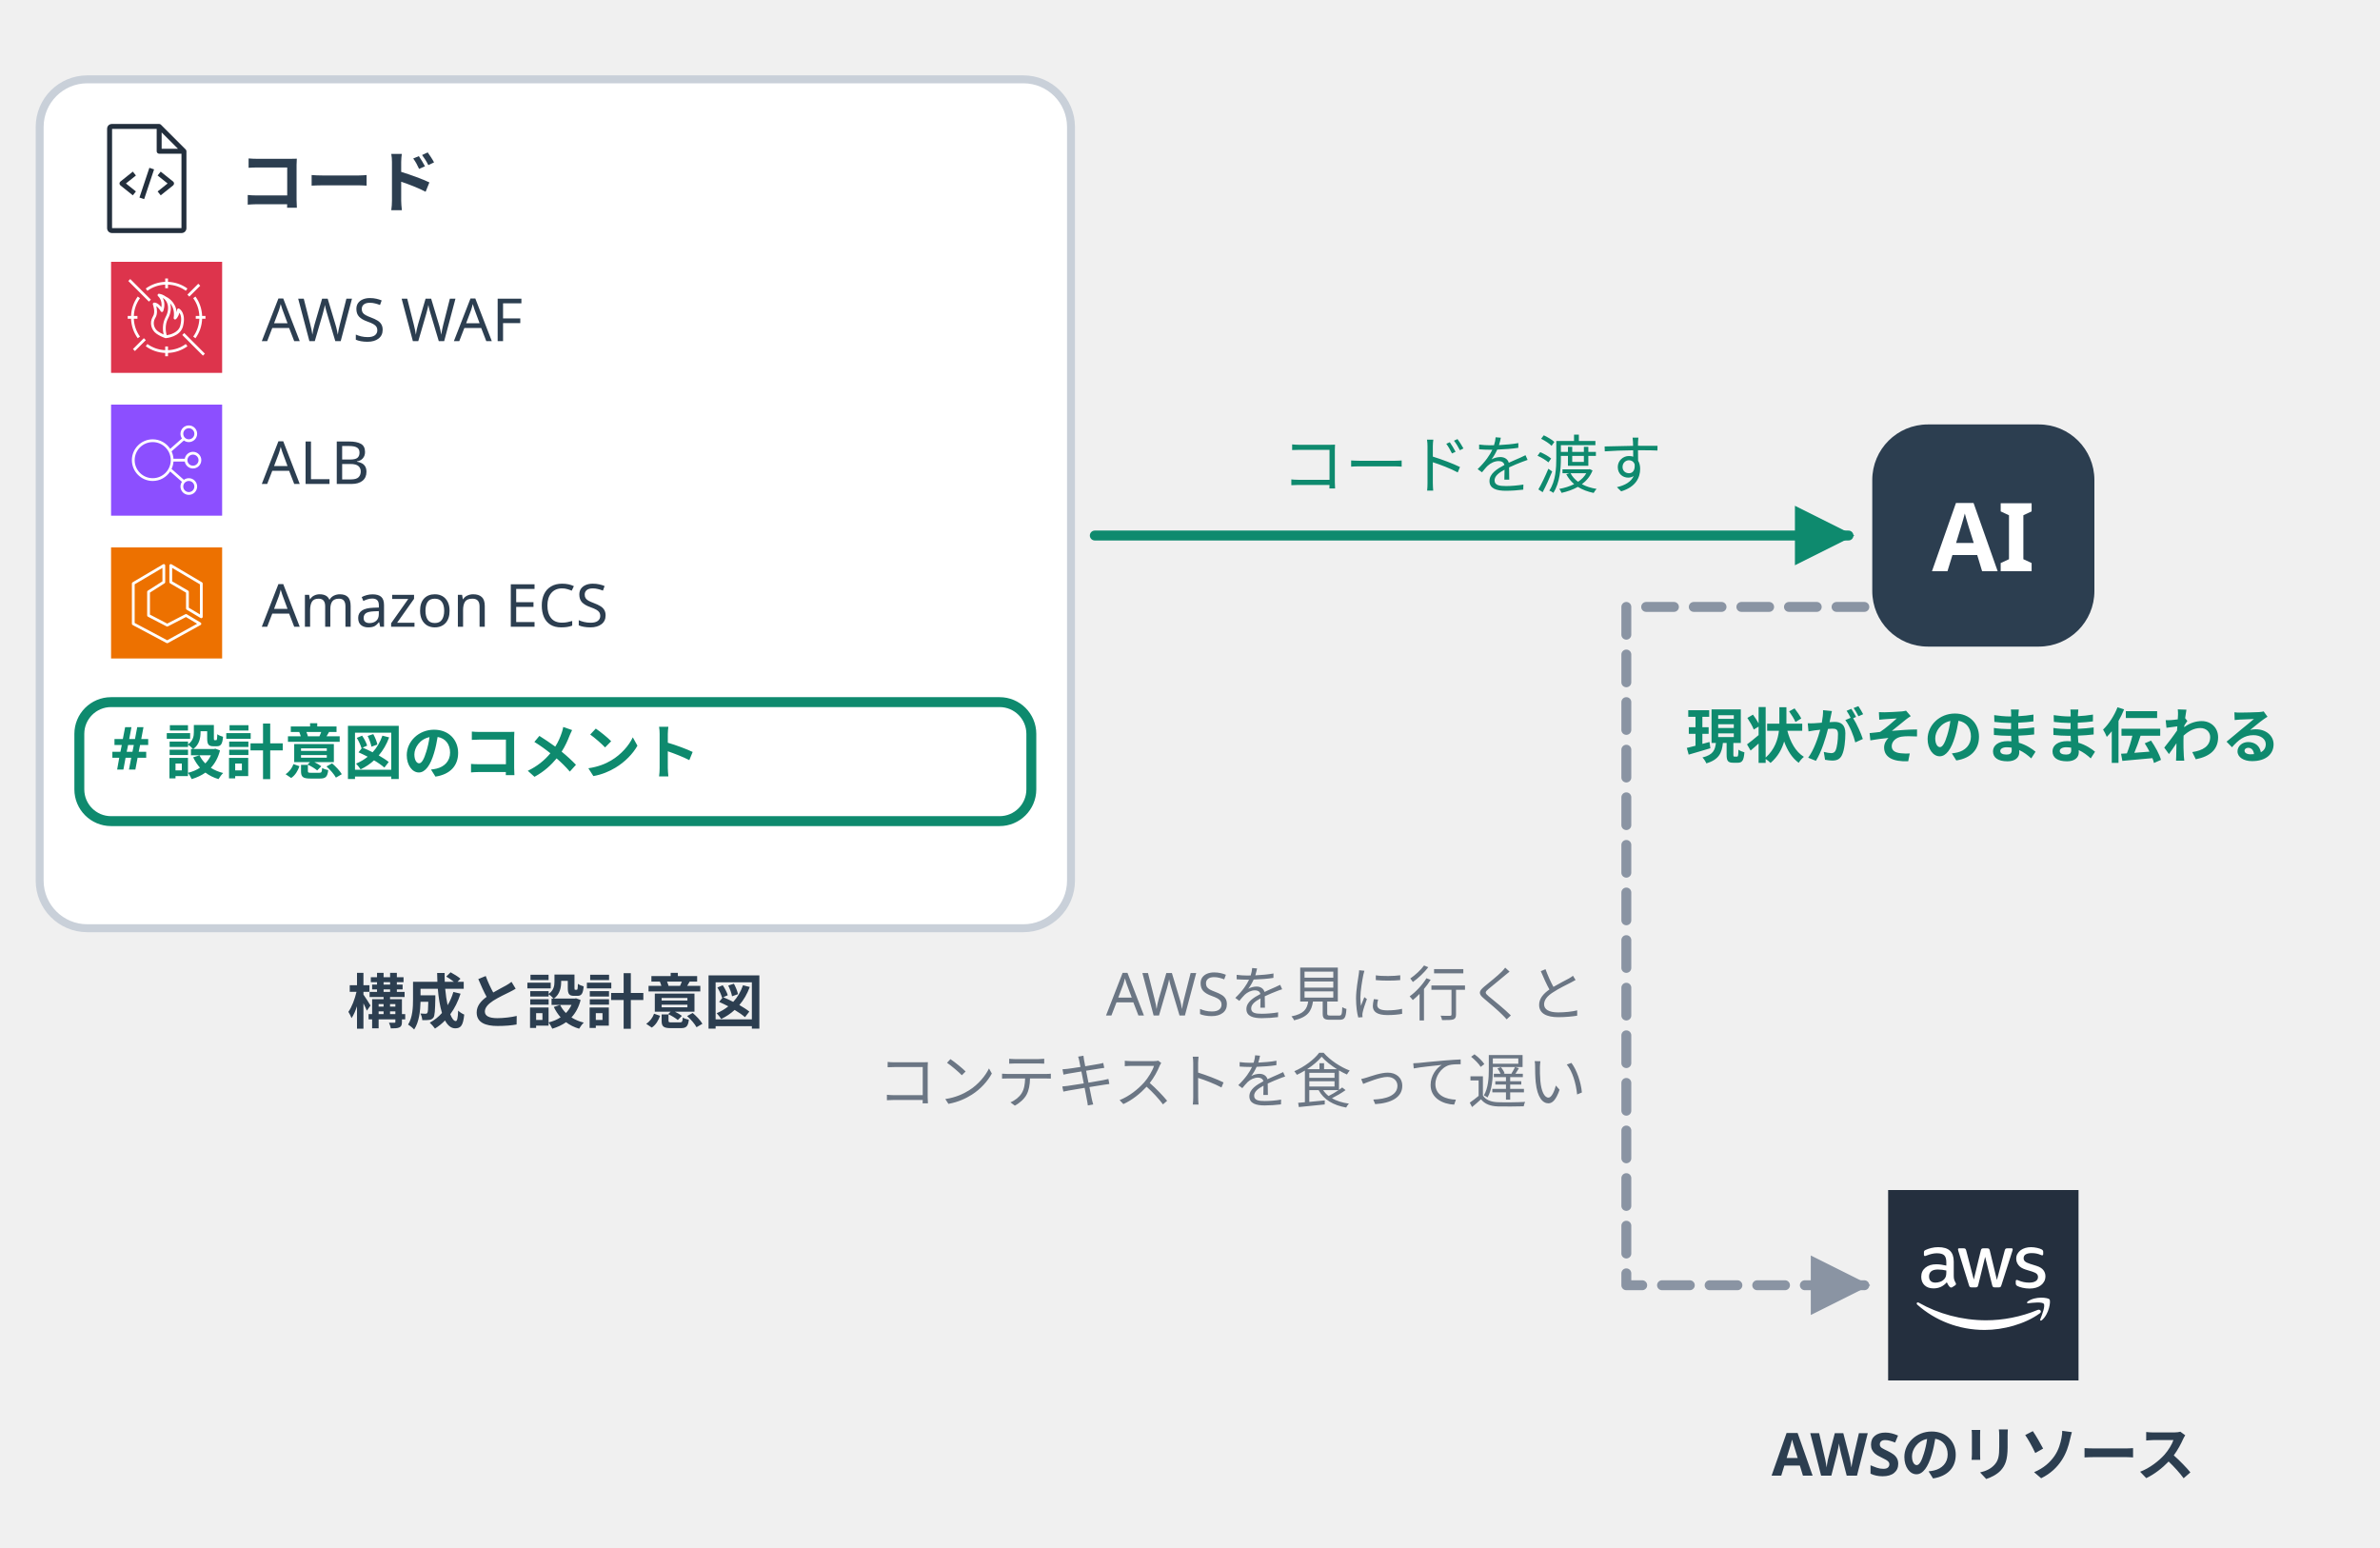
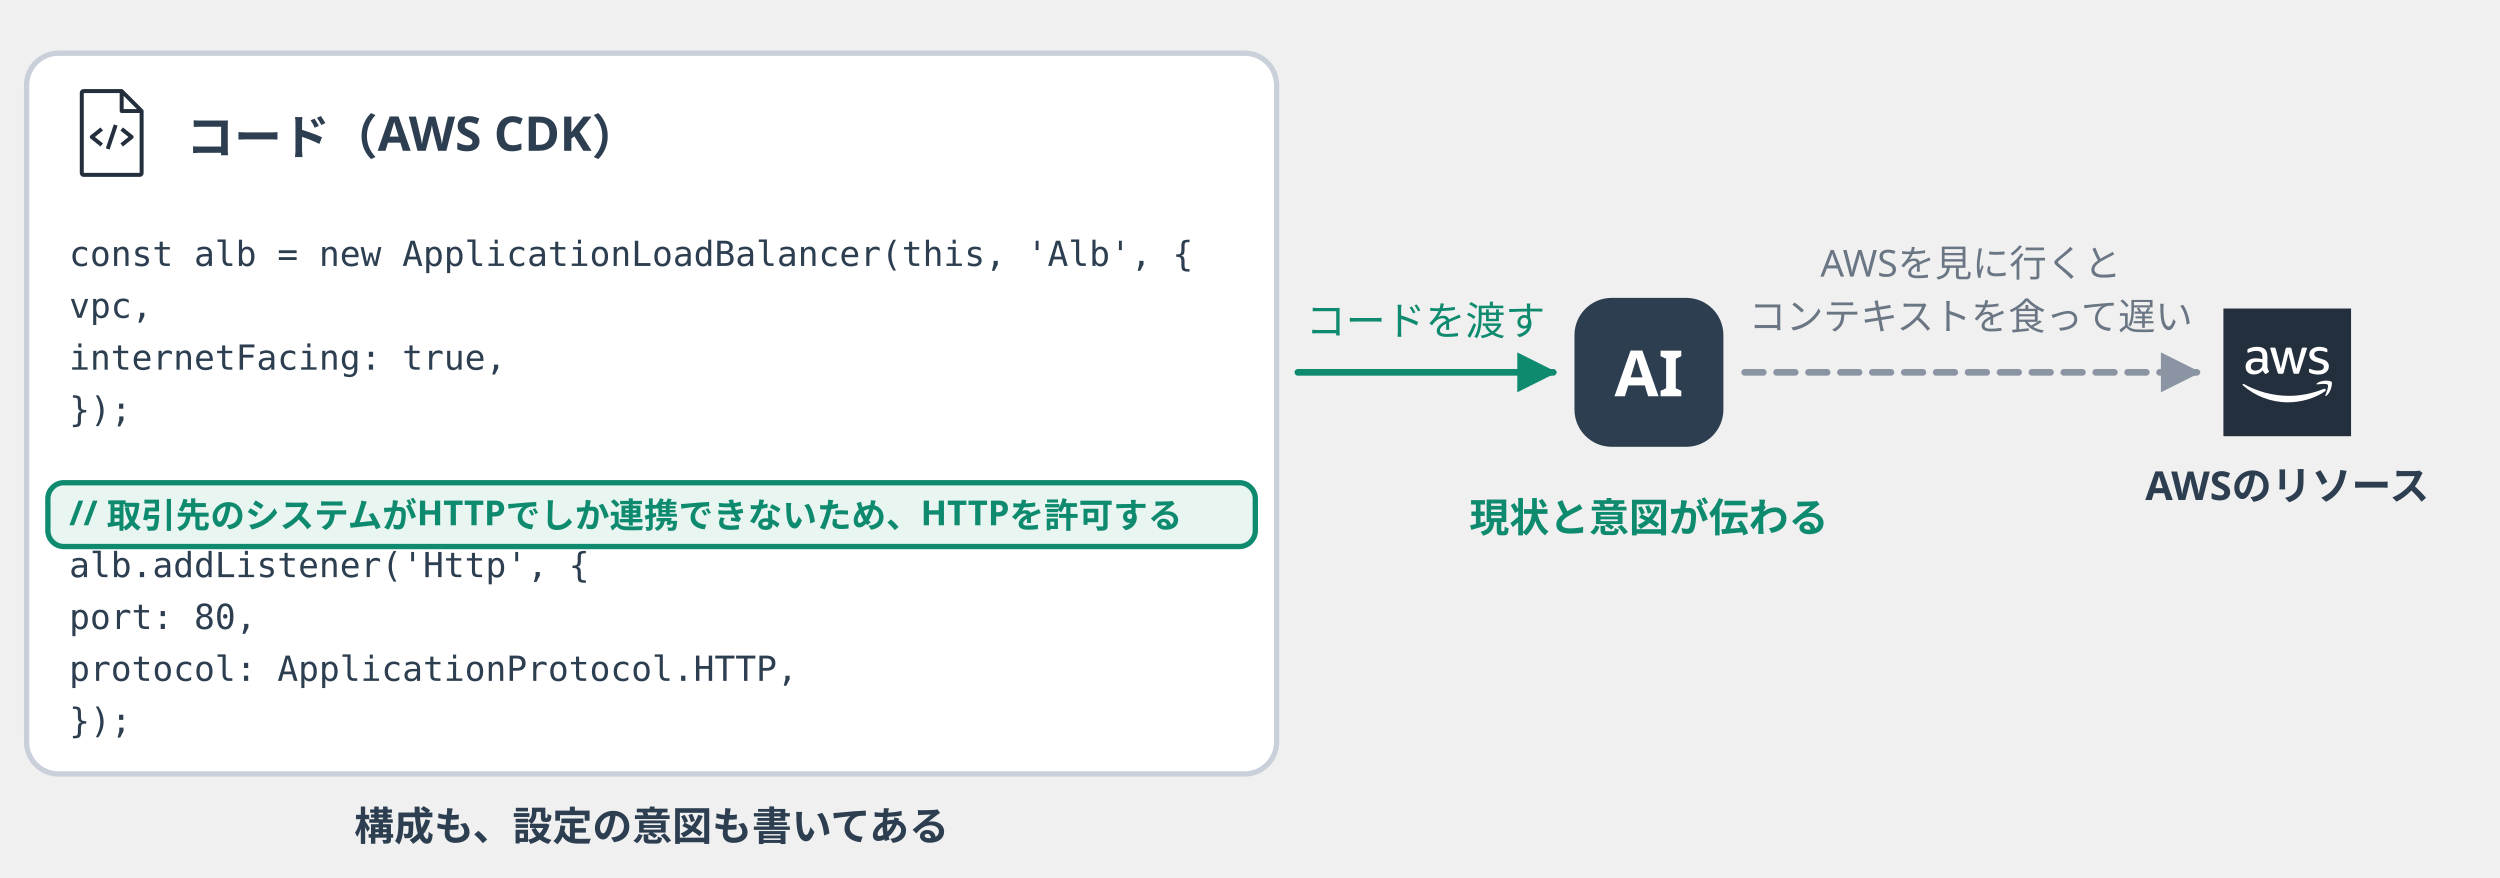
- <svg xmlns="http://www.w3.org/2000/svg" viewBox="0 0 600 390" width="100%" role="img" aria-label="構成も設計意図もコードにまとまっているので、AIにはコードを渡せば現状が伝わる。AWSを見に行くとコンテキストを食って遅い">
+ <svg xmlns="http://www.w3.org/2000/svg" viewBox="0 0 940 330" width="100%" role="img" aria-label="ALBのCDKコードに、HTTPを許可する理由がコメントで書いてある。AIにはコードを渡せば構成と意図が伝わる。AWSを見に行くとコンテキストを食って遅い">
  <defs>
    <marker id="a-i" viewBox="0 0 10 10" refX="9" refY="5" markerWidth="6" markerHeight="6" orient="auto-start-reverse">
      <path d="M0,0 L10,5 L0,10 z" fill="#2c3e50" />
    </marker>
    <marker id="a-g" viewBox="0 0 10 10" refX="9" refY="5" markerWidth="6" markerHeight="6" orient="auto-start-reverse">
      <path d="M0,0 L10,5 L0,10 z" fill="#0E8A6E" />
    </marker>
    <marker id="a-r" viewBox="0 0 10 10" refX="9" refY="5" markerWidth="6" markerHeight="6" orient="auto-start-reverse">
      <path d="M0,0 L10,5 L0,10 z" fill="#DD344C" />
    </marker>
    <marker id="a-x" viewBox="0 0 10 10" refX="9" refY="5" markerWidth="6" markerHeight="6" orient="auto-start-reverse">
      <path d="M0,0 L10,5 L0,10 z" fill="#8a94a3" />
    </marker>
  </defs>
-   <rect x="10" y="20" width="260" height="214" rx="12" fill="#ffffff" stroke="#c9d0d9" stroke-width="2" />
-   <svg x="22" y="30" width="30" height="30" viewBox="0 0 48 48">
+   <rect x="10" y="20" width="470" height="271.0" rx="12" fill="#ffffff" stroke="#c9d0d9" stroke-width="2" />
+   <svg x="24" y="32" width="36" height="36" viewBox="0 0 48 48">
    <g id="code75-Icon-Resource/General-Resource/Res_Source-Code_48" stroke="none" stroke-width="1" fill="none" fill-rule="evenodd">
      <path d="M25.052,19.684 L26.948,20.317 L22.948,32.317 L21.052,31.684 L25.052,19.684 Z M34.625,25.22 C34.863,25.409 35,25.697 35,26 C35,26.304 34.863,26.592 34.625,26.781 L29.625,30.781 L28.375,29.22 L32.4,26 L28.375,22.781 L29.625,21.22 L34.625,25.22 Z M19.625,22.781 L15.601,26 L19.625,29.22 L18.375,30.781 L13.375,26.781 C13.138,26.592 13,26.304 13,26 C13,25.697 13.138,25.409 13.375,25.22 L18.375,21.22 L19.625,22.781 Z M10,44 L10.007,4 L28,4 L28,13 C28,13.552 28.448,14 29,14 L38,14 L38,44 L10,44 Z M30,5.414 L36.586,12 L30,12 L30,5.414 Z M39.707,12.293 L29.707,2.293 C29.52,2.105 29.266,2 29,2 L10,2 C8.823,2 8,2.822 8,4 L8,44 C8,45.14 8.86,46 10,46 L38,46 C39.141,46 40,45.14 40,44 L40,13 C40,12.734 39.895,12.48 39.707,12.293 L39.707,12.293 Z" id="code75-Fill-1" fill="#232F3D" />
    </g>
  </svg>
-   <text x="60" y="52" font-family="'Noto Sans JP', 'Hiragino Sans', sans-serif" font-size="17" font-weight="bold" fill="#2c3e50" text-anchor="start">コード</text>
-   <svg x="28" y="66" width="28" height="28" viewBox="0 0 80 80">
-     <g id="waf76-Icon-Architecture/64/Arch_AWS-WAF_64" stroke="none" stroke-width="1" fill="none" fill-rule="evenodd">
-       <g id="waf76-Icon-Architecture-BG/64/Security-Identity-Compliance" fill="#DD344C">
-         <rect id="waf76-Rectangle" x="0" y="0" width="80" height="80" />
-       </g>
-       <g id="waf76-Icon-Service/64/AWS-WAF_64" transform="translate(11.9995, 12)" fill="#FFFFFF">
-         <path d="M2.396,29 L-3.55271368e-15,29 L-3.55271368e-15,27 L2.399,27 C2.599,21.941 4.239,17.128 7.208,13.025 L8.829,14.198 C6.108,17.957 4.598,22.366 4.399,27 L7,27 L7,29 L4.396,29 C4.582,33.662 6.093,38.097 8.829,41.876 L7.208,43.049 C4.224,38.926 2.583,34.085 2.396,29 L2.396,29 Z M43.01,48.828 C38.898,51.805 34.072,53.445 29,53.639 L29,56 L27,56 L27,53.639 C21.928,53.445 17.1,51.805 12.988,48.828 L14.16,47.208 C17.93,49.937 22.352,51.447 27,51.639 L27,49 L29,49 L29,51.639 C33.648,51.446 38.069,49.936 41.838,47.208 L43.01,48.828 Z M12.988,7.246 C17.1,4.269 21.928,2.629 27,2.436 L27,0 L29,0 L29,2.436 C34.072,2.629 38.898,4.27 43.01,7.246 L41.838,8.866 C38.069,6.138 33.648,4.628 29,4.436 L29,7 L27,7 L27,4.436 C22.352,4.627 17.93,6.138 14.16,8.866 L12.988,7.246 Z M56,27 L56,29 L53.602,29 C53.416,34.085 51.774,38.926 48.791,43.049 L47.169,41.876 C49.905,38.097 51.417,33.662 51.602,29 L49,29 L49,27 L51.599,27 C51.4,22.366 49.89,17.957 47.169,14.198 L48.791,13.025 C51.759,17.128 53.399,21.941 53.599,27 L56,27 Z M42.972,11.65 L50.812,3.81 L52.226,5.224 L44.386,13.064 L42.972,11.65 Z M13.026,44.424 L5.186,52.264 L3.772,50.85 L11.612,43.01 L13.026,44.424 Z M15.252,16.667 L0.412,1.827 L1.826,0.413 L16.667,15.253 L15.252,16.667 Z M40.707,39.293 L55.586,54.173 L54.172,55.587 L39.292,40.708 L40.707,39.293 Z M19.664,28.735 C19.739,28.602 19.82,28.468 19.905,28.334 C21.586,25.693 21.104,22.089 20.57,19.912 C22.011,20.859 23.31,22.816 23.753,23.638 C23.942,23.986 24.309,24.197 24.712,24.161 C25.107,24.13 25.446,23.87 25.578,23.497 C27.067,19.267 26.31,16.087 25.26,14.026 C26.533,14.767 27.519,15.833 28.172,17.192 C29.588,20.134 29.273,24.161 27.348,27.7 C24.719,32.536 25.246,37.606 25.844,40.334 C24.343,39.687 23.007,38.956 21.854,38.152 C18.827,36.042 17.864,31.907 19.664,28.735 L19.664,28.735 Z M33.094,28.398 C33.029,28.807 33.221,29.214 33.579,29.422 C33.936,29.629 34.386,29.596 34.709,29.336 C34.79,29.271 36.43,27.917 37.224,24.642 C38.181,26.034 39.182,28.843 37.85,34.003 C36.532,39.108 30.28,40.544 28.049,40.897 C27.51,38.964 26.417,33.599 29.106,28.655 C31.014,25.145 31.52,21.176 30.564,17.901 C32.374,20.027 33.901,23.373 33.094,28.398 L33.094,28.398 Z M17.922,27.75 C15.62,31.81 16.844,37.099 20.71,39.793 C22.46,41.013 24.58,42.072 27.01,42.941 C27.121,42.981 27.234,43 27.347,43 C27.368,43 27.386,42.989 27.406,42.988 L27.407,42.997 C27.832,42.964 37.826,42.096 39.786,34.503 C42.308,24.737 37.257,21.84 37.041,21.721 C36.748,21.561 36.393,21.557 36.096,21.712 C35.799,21.868 35.6,22.162 35.566,22.495 C35.495,23.17 35.384,23.771 35.25,24.302 C34.558,16.634 28.479,13.514 27.25,12.959 C25.99,11.994 24.458,11.331 22.682,11.016 C22.236,10.935 21.794,11.168 21.604,11.578 C21.412,11.987 21.521,12.477 21.867,12.768 C22.017,12.895 25.133,15.597 24.244,20.739 C23.083,19.216 21.235,17.38 19.061,17.38 C18.731,17.38 18.423,17.543 18.237,17.815 C18.05,18.087 18.01,18.434 18.128,18.741 C18.15,18.795 20.188,24.166 18.217,27.261 C18.113,27.425 18.014,27.589 17.922,27.75 L17.922,27.75 Z" id="waf76-AWS-WAF_Icon_64_Squid" />
-       </g>
+   <text x="70" y="58" font-family="'Noto Sans JP', 'Hiragino Sans', sans-serif" font-size="18" font-weight="bold" fill="#2c3e50" text-anchor="start">コード（AWS CDK）</text>
+   <text x="26" y="100" font-family="'Fira Code', monospace" font-size="13" font-weight="normal" fill="#2c3e50" text-anchor="start">const alb = new ApplicationLoadBalancer(this, 'Alb', {</text>
+   <text x="26" y="119.5" font-family="'Fira Code', monospace" font-size="13" font-weight="normal" fill="#2c3e50" text-anchor="start">  vpc,</text>
+   <text x="26" y="139.0" font-family="'Fira Code', monospace" font-size="13" font-weight="normal" fill="#2c3e50" text-anchor="start">  internetFacing: true,</text>
+   <text x="26" y="158.5" font-family="'Fira Code', monospace" font-size="13" font-weight="normal" fill="#2c3e50" text-anchor="start">});</text>
+   <rect x="18" y="181.5" width="454" height="24" rx="6" fill="#e9f5f1" stroke="#0E8A6E" stroke-width="2" />
+   <text x="26" y="197.5" font-family="'Noto Sans JP', 'Hiragino Sans', sans-serif" font-size="13" font-weight="bold" fill="#0E8A6E" text-anchor="start">// 取引先のシステムがHTTPでしか連携できないため、HTTPを許可する</text>
+   <text x="26" y="217.0" font-family="'Fira Code', monospace" font-size="13" font-weight="normal" fill="#2c3e50" text-anchor="start">alb.addListener('Http', {</text>
+   <text x="26" y="236.5" font-family="'Fira Code', monospace" font-size="13" font-weight="normal" fill="#2c3e50" text-anchor="start">  port: 80,</text>
+   <text x="26" y="256.0" font-family="'Fira Code', monospace" font-size="13" font-weight="normal" fill="#2c3e50" text-anchor="start">  protocol: ApplicationProtocol.HTTP,</text>
+   <text x="26" y="275.5" font-family="'Fira Code', monospace" font-size="13" font-weight="normal" fill="#2c3e50" text-anchor="start">});</text>
+   <text x="245" y="316" font-family="'Noto Sans JP', 'Hiragino Sans', sans-serif" font-size="15" font-weight="bold" fill="#2c3e50" text-anchor="middle">構成も、設定の意図も書いてある</text>
+   <rect x="592" y="112" width="56" height="56" rx="14" fill="#2c3e50" />
+   <text x="620" y="149" font-family="'Noto Sans JP', 'Hiragino Sans', sans-serif" font-size="24" font-weight="bold" fill="#ffffff" text-anchor="middle">AI</text>
+   <path d="M488,140 L584,140" fill="none" stroke="#0E8A6E" stroke-width="2.5" stroke-linejoin="round" stroke-linecap="round" marker-end="url(#a-g)" />
+   <text x="536" y="126" font-family="'Noto Sans JP', 'Hiragino Sans', sans-serif" font-size="15" font-weight="normal" fill="#0E8A6E" text-anchor="middle">コードを渡す</text>
+   <text x="620" y="200" font-family="'Noto Sans JP', 'Hiragino Sans', sans-serif" font-size="15" font-weight="bold" fill="#0E8A6E" text-anchor="middle">現状と意図が伝わる</text>
+   <svg x="836" y="116" width="48" height="48" viewBox="0 0 40 40">
+     <g id="cloud76-Icon-Architecture-Group/32/AWS-Cloud-logo_32" stroke="none" stroke-width="1" fill="none" fill-rule="evenodd">
+       <rect id="cloud76-Rectangle" fill="#242F3E" x="0" y="0" width="40" height="40" />
+       <path d="M32.698,23.901 C33.059,24.37 32.298,26.3 31.957,27.164 C31.853,27.426 32.075,27.529 32.307,27.332 C33.82,26.048 34.212,23.357 33.901,22.969 C33.594,22.583 30.95,22.252 29.338,23.401 C29.089,23.578 29.132,23.822 29.407,23.79 C30.315,23.678 32.338,23.433 32.698,23.901 L32.698,23.901 Z M31.856,25.91 C32.374,25.532 31.93,24.969 31.402,25.19 C27.889,26.654 24.075,27.363 20.602,27.363 C15.459,27.363 10.475,25.974 6.446,23.668 C6.094,23.466 5.833,23.823 6.127,24.082 C9.86,27.398 14.796,29.391 20.274,29.391 C24.184,29.391 28.725,28.183 31.856,25.91 L31.856,25.91 Z M29.712,20.695 C29.214,20.695 28.727,20.642 28.253,20.534 C27.777,20.425 27.413,20.302 27.16,20.161 C27.005,20.077 26.908,19.989 26.869,19.903 C26.831,19.815 26.811,19.729 26.811,19.643 L26.811,19.174 C26.811,18.98 26.884,18.881 27.027,18.881 C27.082,18.881 27.14,18.894 27.2,18.914 C27.261,18.937 27.341,18.969 27.441,19.012 C27.761,19.153 28.108,19.26 28.485,19.336 C28.861,19.411 29.236,19.449 29.611,19.449 C30.208,19.449 30.669,19.347 30.995,19.141 C31.322,18.937 31.484,18.646 31.484,18.268 C31.484,18.008 31.399,17.793 31.227,17.619 C31.056,17.445 30.738,17.286 30.275,17.134 L28.9,16.713 C28.203,16.497 27.698,16.184 27.383,15.775 C27.068,15.363 26.911,14.916 26.911,14.428 C26.911,14.041 26.996,13.699 27.169,13.401 C27.339,13.104 27.564,12.851 27.845,12.64 C28.13,12.43 28.459,12.272 28.834,12.162 C29.208,12.055 29.606,12 30.026,12 C30.236,12 30.449,12.014 30.666,12.041 C30.881,12.067 31.085,12.103 31.278,12.146 C31.471,12.191 31.651,12.239 31.816,12.292 C31.982,12.347 32.114,12.401 32.215,12.454 C32.346,12.529 32.439,12.605 32.496,12.681 C32.551,12.756 32.579,12.858 32.579,12.989 L32.579,13.425 C32.579,13.62 32.507,13.716 32.362,13.716 C32.285,13.716 32.165,13.68 31.998,13.604 C31.458,13.365 30.848,13.248 30.177,13.248 C29.635,13.248 29.214,13.334 28.916,13.506 C28.617,13.68 28.468,13.955 28.468,14.333 C28.468,14.591 28.562,14.81 28.751,14.988 C28.939,15.166 29.286,15.336 29.795,15.499 L31.137,15.921 C31.822,16.135 32.311,16.433 32.603,16.809 C32.897,17.188 33.044,17.619 33.044,18.104 C33.044,18.505 32.961,18.864 32.794,19.182 C32.628,19.501 32.399,19.772 32.105,19.999 C31.813,20.226 31.463,20.398 31.054,20.517 C30.644,20.637 30.197,20.695 29.712,20.695 L29.712,20.695 Z M17.547,20.451 C17.381,20.451 17.26,20.424 17.182,20.364 C17.104,20.303 17.038,20.183 16.983,19.999 L14.761,12.842 C14.708,12.658 14.679,12.535 14.679,12.471 C14.679,12.32 14.757,12.244 14.912,12.244 L15.839,12.244 C16.016,12.244 16.14,12.274 16.213,12.334 C16.284,12.392 16.347,12.512 16.402,12.698 L17.993,18.818 L19.47,12.698 C19.514,12.512 19.574,12.392 19.651,12.334 C19.728,12.274 19.855,12.244 20.031,12.244 L20.796,12.244 C20.971,12.244 21.098,12.274 21.176,12.334 C21.253,12.392 21.314,12.512 21.358,12.698 L22.851,18.899 L24.491,12.698 C24.546,12.512 24.609,12.392 24.681,12.334 C24.754,12.274 24.877,12.244 25.054,12.244 L25.932,12.244 C26.088,12.244 26.165,12.32 26.165,12.471 C26.165,12.512 26.158,12.562 26.149,12.615 C26.136,12.671 26.116,12.746 26.081,12.842 L23.795,19.999 C23.74,20.183 23.673,20.303 23.595,20.364 C23.518,20.424 23.396,20.451 23.231,20.451 L22.418,20.451 C22.242,20.451 22.115,20.421 22.038,20.357 C21.961,20.292 21.9,20.166 21.856,19.984 L20.38,14.024 L18.923,19.984 C18.879,20.166 18.817,20.292 18.74,20.357 C18.662,20.421 18.536,20.451 18.359,20.451 L17.547,20.451 Z M9.939,19.449 C10.25,19.449 10.575,19.392 10.918,19.279 C11.26,19.165 11.558,18.969 11.812,18.687 C11.968,18.515 12.074,18.318 12.136,18.096 C12.196,17.876 12.225,17.609 12.225,17.295 L12.225,16.907 C11.951,16.842 11.661,16.791 11.356,16.753 C11.052,16.716 10.757,16.696 10.469,16.696 C9.84,16.696 9.369,16.82 9.061,17.069 C8.752,17.317 8.596,17.672 8.596,18.139 C8.596,18.57 8.713,18.895 8.945,19.117 C9.177,19.339 9.509,19.449 9.939,19.449 L9.939,19.449 Z M13.785,18.041 C13.785,18.386 13.82,18.66 13.892,18.866 C13.965,19.072 14.067,19.294 14.199,19.53 C14.243,19.606 14.265,19.676 14.265,19.739 C14.265,19.838 14.204,19.93 14.083,20.015 L13.486,20.405 C13.398,20.458 13.315,20.486 13.238,20.486 C13.137,20.486 13.044,20.443 12.956,20.357 C12.822,20.226 12.71,20.084 12.617,19.927 C12.521,19.771 12.425,19.588 12.326,19.383 C11.585,20.236 10.658,20.663 9.542,20.663 C8.746,20.663 8.116,20.443 7.651,19.999 C7.188,19.557 6.956,18.963 6.956,18.219 C6.956,17.432 7.243,16.796 7.819,16.316 C8.392,15.836 9.167,15.595 10.138,15.595 C10.459,15.595 10.793,15.62 11.141,15.668 C11.488,15.716 11.851,15.785 12.225,15.871 L12.225,15.192 C12.225,14.49 12.078,13.996 11.779,13.709 C11.481,13.423 10.968,13.281 10.239,13.281 C9.906,13.281 9.566,13.32 9.218,13.401 C8.871,13.482 8.53,13.587 8.199,13.716 C8.044,13.781 7.933,13.822 7.868,13.838 C7.802,13.854 7.752,13.862 7.719,13.862 C7.587,13.862 7.519,13.766 7.519,13.57 L7.519,13.118 C7.519,12.966 7.543,12.858 7.587,12.795 C7.631,12.729 7.719,12.664 7.852,12.6 C8.183,12.437 8.581,12.297 9.044,12.179 C9.509,12.06 10,12 10.52,12 C11.646,12 12.472,12.253 12.997,12.753 C13.521,13.255 13.785,14.013 13.785,15.028 L13.785,18.041 Z" id="cloud76-Fill-1" fill="#FFFFFF" />
    </g>
  </svg>
-   <text x="66" y="86" font-family="'Noto Sans JP', 'Hiragino Sans', sans-serif" font-size="15" font-weight="normal" fill="#2c3e50" text-anchor="start">AWS WAF</text>
-   <svg x="28" y="102" width="28" height="28" viewBox="0 0 80 80">
-     <g id="elb77-Icon-Architecture/64/Arch_Elastic-Load-Balancing_64" stroke="none" stroke-width="1" fill="none" fill-rule="evenodd">
-       <g id="elb77-Icon-Architecture-BG/64/Networking-Content-Delivery" fill="#8C4FFF">
-         <rect id="elb77-Rectangle" x="0" y="0" width="80" height="80" />
-       </g>
-       <path d="M30,53 C22.832,53 17,47.168 17,40 C17,32.832 22.832,27 30,27 C37.168,27 43,32.832 43,40 C43,47.168 37.168,53 30,53 M60,59 C60,61.206 58.206,63 56,63 C53.794,63 52,61.206 52,59 C52,56.794 53.794,55 56,55 C58.206,55 60,56.794 60,59 M56,17 C58.206,17 60,18.794 60,21 C60,23.206 58.206,25 56,25 C53.794,25 52,23.206 52,21 C52,18.794 53.794,17 56,17 M59,36 C61.206,36 63,37.794 63,40 C63,42.206 61.206,44 59,44 C56.794,44 55,42.206 55,40 C55,37.794 56.794,36 59,36 M44.949,41 L53.09,41 C53.568,43.833 56.033,46 59,46 C62.309,46 65,43.309 65,40 C65,36.691 62.309,34 59,34 C56.033,34 53.568,36.167 53.09,39 L44.949,39 C44.823,37.099 44.344,35.297 43.572,33.654 L52.446,25.823 C53.442,26.559 54.669,27 56,27 C59.309,27 62,24.309 62,21 C62,17.691 59.309,15 56,15 C52.691,15 50,17.691 50,21 C50,22.256 50.389,23.421 51.051,24.386 L42.581,31.859 C39.904,27.738 35.271,25 30,25 C21.729,25 15,31.729 15,40 C15,48.271 21.729,55 30,55 C35.271,55 39.904,52.262 42.581,48.141 L51.051,55.614 C50.389,56.579 50,57.744 50,59 C50,62.309 52.691,65 56,65 C59.309,65 62,62.309 62,59 C62,55.691 59.309,53 56,53 C54.669,53 53.442,53.441 52.446,54.177 L43.572,46.346 C44.344,44.703 44.823,42.901 44.949,41" id="elb77-Elastic-Load-Balancing_Icon_64_Squid" fill="#FFFFFF" />
-     </g>
-   </svg>
-   <text x="66" y="122" font-family="'Noto Sans JP', 'Hiragino Sans', sans-serif" font-size="15" font-weight="normal" fill="#2c3e50" text-anchor="start">ALB</text>
-   <svg x="28" y="138" width="28" height="28" viewBox="0 0 80 80">
-     <g id="ecs78-Icon-Architecture/64/Arch_Amazon-Elastic-Container-Service_64" stroke="none" stroke-width="1" fill="none" fill-rule="evenodd">
-       <g id="ecs78-Icon-Architecture-BG/64/Compute" fill="#ED7100">
-         <rect id="ecs78-Rectangle" x="0" y="0" width="80" height="80" />
-       </g>
-       <path d="M64,48.234 L56,43.433 L56,32 C56,31.644 55.812,31.315 55.504,31.136 L44,24.426 L44,14.752 L64,26.571 L64,48.234 Z M65.509,25.139 L43.509,12.139 C43.199,11.956 42.818,11.954 42.504,12.131 C42.193,12.309 42,12.641 42,13 L42,25 C42,25.355 42.189,25.684 42.496,25.864 L54,32.574 L54,44 C54,44.351 54.185,44.677 54.486,44.857 L64.486,50.857 C64.644,50.952 64.822,51 65,51 C65.17,51 65.34,50.957 65.493,50.87 C65.807,50.693 66,50.36 66,50 L66,26 C66,25.646 65.814,25.319 65.509,25.139 L65.509,25.139 Z M40.445,66.863 L17,54.399 L17,26.571 L37,14.752 L37,24.451 L26.463,31.156 C26.175,31.34 26,31.658 26,32 L26,49 C26,49.373 26.208,49.715 26.538,49.887 L39.991,56.887 C40.28,57.037 40.624,57.038 40.912,56.888 L53.964,50.144 L61.996,54.964 L40.445,66.863 Z M64.515,54.142 L54.515,48.142 C54.217,47.964 53.849,47.952 53.541,48.112 L40.455,54.873 L28,48.393 L28,32.549 L38.537,25.844 C38.825,25.66 39,25.342 39,25 L39,13 C39,12.641 38.808,12.309 38.496,12.131 C38.184,11.954 37.802,11.956 37.491,12.139 L15.491,25.139 C15.187,25.319 15,25.646 15,26 L15,55 C15,55.369 15.204,55.709 15.53,55.883 L39.984,68.883 C40.131,68.961 40.292,69 40.453,69 C40.62,69 40.786,68.958 40.937,68.875 L64.484,55.875 C64.797,55.702 64.993,55.375 65,55.018 C65.006,54.66 64.821,54.326 64.515,54.142 L64.515,54.142 Z" id="ecs78-Amazon-Elastic-Container-Service_Icon_64_Squid" fill="#FFFFFF" />
-     </g>
-   </svg>
-   <text x="66" y="158" font-family="'Noto Sans JP', 'Hiragino Sans', sans-serif" font-size="15" font-weight="normal" fill="#2c3e50" text-anchor="start">Amazon ECS</text>
-   <text x="28" y="194" font-family="'Noto Sans JP', 'Hiragino Sans', sans-serif" font-size="15" font-weight="bold" fill="#0E8A6E" text-anchor="start"># 設計意図のコメント</text>
-   <rect x="20" y="177" width="240" height="30" rx="8" fill="none" stroke="#0E8A6E" stroke-width="2.5" />
-   <text x="140" y="258" font-family="'Noto Sans JP', 'Hiragino Sans', sans-serif" font-size="15" font-weight="bold" fill="#2c3e50" text-anchor="middle">構成と設計意図</text>
-   <rect x="472" y="107" width="56" height="56" rx="14" fill="#2c3e50" />
-   <text x="500" y="144" font-family="'Noto Sans JP', 'Hiragino Sans', sans-serif" font-size="24" font-weight="bold" fill="#ffffff" text-anchor="middle">AI</text>
-   <path d="M276,135 L466,135" fill="none" stroke="#0E8A6E" stroke-width="2.5" stroke-linejoin="round" stroke-linecap="round" marker-end="url(#a-g)" />
-   <text x="371" y="123" font-family="'Noto Sans JP', 'Hiragino Sans', sans-serif" font-size="16" font-weight="normal" fill="#0E8A6E" text-anchor="middle">コードを渡す</text>
-   <text x="500" y="191" font-family="'Noto Sans JP', 'Hiragino Sans', sans-serif" font-size="15" font-weight="bold" fill="#0E8A6E" text-anchor="middle">現状がそのまま伝わる</text>
-   <svg x="476" y="300" width="48" height="48" viewBox="0 0 40 40">
-     <g id="cloud79-Icon-Architecture-Group/32/AWS-Cloud-logo_32" stroke="none" stroke-width="1" fill="none" fill-rule="evenodd">
-       <rect id="cloud79-Rectangle" fill="#242F3E" x="0" y="0" width="40" height="40" />
-       <path d="M32.698,23.901 C33.059,24.37 32.298,26.3 31.957,27.164 C31.853,27.426 32.075,27.529 32.307,27.332 C33.82,26.048 34.212,23.357 33.901,22.969 C33.594,22.583 30.95,22.252 29.338,23.401 C29.089,23.578 29.132,23.822 29.407,23.79 C30.315,23.678 32.338,23.433 32.698,23.901 L32.698,23.901 Z M31.856,25.91 C32.374,25.532 31.93,24.969 31.402,25.19 C27.889,26.654 24.075,27.363 20.602,27.363 C15.459,27.363 10.475,25.974 6.446,23.668 C6.094,23.466 5.833,23.823 6.127,24.082 C9.86,27.398 14.796,29.391 20.274,29.391 C24.184,29.391 28.725,28.183 31.856,25.91 L31.856,25.91 Z M29.712,20.695 C29.214,20.695 28.727,20.642 28.253,20.534 C27.777,20.425 27.413,20.302 27.16,20.161 C27.005,20.077 26.908,19.989 26.869,19.903 C26.831,19.815 26.811,19.729 26.811,19.643 L26.811,19.174 C26.811,18.98 26.884,18.881 27.027,18.881 C27.082,18.881 27.14,18.894 27.2,18.914 C27.261,18.937 27.341,18.969 27.441,19.012 C27.761,19.153 28.108,19.26 28.485,19.336 C28.861,19.411 29.236,19.449 29.611,19.449 C30.208,19.449 30.669,19.347 30.995,19.141 C31.322,18.937 31.484,18.646 31.484,18.268 C31.484,18.008 31.399,17.793 31.227,17.619 C31.056,17.445 30.738,17.286 30.275,17.134 L28.9,16.713 C28.203,16.497 27.698,16.184 27.383,15.775 C27.068,15.363 26.911,14.916 26.911,14.428 C26.911,14.041 26.996,13.699 27.169,13.401 C27.339,13.104 27.564,12.851 27.845,12.64 C28.13,12.43 28.459,12.272 28.834,12.162 C29.208,12.055 29.606,12 30.026,12 C30.236,12 30.449,12.014 30.666,12.041 C30.881,12.067 31.085,12.103 31.278,12.146 C31.471,12.191 31.651,12.239 31.816,12.292 C31.982,12.347 32.114,12.401 32.215,12.454 C32.346,12.529 32.439,12.605 32.496,12.681 C32.551,12.756 32.579,12.858 32.579,12.989 L32.579,13.425 C32.579,13.62 32.507,13.716 32.362,13.716 C32.285,13.716 32.165,13.68 31.998,13.604 C31.458,13.365 30.848,13.248 30.177,13.248 C29.635,13.248 29.214,13.334 28.916,13.506 C28.617,13.68 28.468,13.955 28.468,14.333 C28.468,14.591 28.562,14.81 28.751,14.988 C28.939,15.166 29.286,15.336 29.795,15.499 L31.137,15.921 C31.822,16.135 32.311,16.433 32.603,16.809 C32.897,17.188 33.044,17.619 33.044,18.104 C33.044,18.505 32.961,18.864 32.794,19.182 C32.628,19.501 32.399,19.772 32.105,19.999 C31.813,20.226 31.463,20.398 31.054,20.517 C30.644,20.637 30.197,20.695 29.712,20.695 L29.712,20.695 Z M17.547,20.451 C17.381,20.451 17.26,20.424 17.182,20.364 C17.104,20.303 17.038,20.183 16.983,19.999 L14.761,12.842 C14.708,12.658 14.679,12.535 14.679,12.471 C14.679,12.32 14.757,12.244 14.912,12.244 L15.839,12.244 C16.016,12.244 16.14,12.274 16.213,12.334 C16.284,12.392 16.347,12.512 16.402,12.698 L17.993,18.818 L19.47,12.698 C19.514,12.512 19.574,12.392 19.651,12.334 C19.728,12.274 19.855,12.244 20.031,12.244 L20.796,12.244 C20.971,12.244 21.098,12.274 21.176,12.334 C21.253,12.392 21.314,12.512 21.358,12.698 L22.851,18.899 L24.491,12.698 C24.546,12.512 24.609,12.392 24.681,12.334 C24.754,12.274 24.877,12.244 25.054,12.244 L25.932,12.244 C26.088,12.244 26.165,12.32 26.165,12.471 C26.165,12.512 26.158,12.562 26.149,12.615 C26.136,12.671 26.116,12.746 26.081,12.842 L23.795,19.999 C23.74,20.183 23.673,20.303 23.595,20.364 C23.518,20.424 23.396,20.451 23.231,20.451 L22.418,20.451 C22.242,20.451 22.115,20.421 22.038,20.357 C21.961,20.292 21.9,20.166 21.856,19.984 L20.38,14.024 L18.923,19.984 C18.879,20.166 18.817,20.292 18.74,20.357 C18.662,20.421 18.536,20.451 18.359,20.451 L17.547,20.451 Z M9.939,19.449 C10.25,19.449 10.575,19.392 10.918,19.279 C11.26,19.165 11.558,18.969 11.812,18.687 C11.968,18.515 12.074,18.318 12.136,18.096 C12.196,17.876 12.225,17.609 12.225,17.295 L12.225,16.907 C11.951,16.842 11.661,16.791 11.356,16.753 C11.052,16.716 10.757,16.696 10.469,16.696 C9.84,16.696 9.369,16.82 9.061,17.069 C8.752,17.317 8.596,17.672 8.596,18.139 C8.596,18.57 8.713,18.895 8.945,19.117 C9.177,19.339 9.509,19.449 9.939,19.449 L9.939,19.449 Z M13.785,18.041 C13.785,18.386 13.82,18.66 13.892,18.866 C13.965,19.072 14.067,19.294 14.199,19.53 C14.243,19.606 14.265,19.676 14.265,19.739 C14.265,19.838 14.204,19.93 14.083,20.015 L13.486,20.405 C13.398,20.458 13.315,20.486 13.238,20.486 C13.137,20.486 13.044,20.443 12.956,20.357 C12.822,20.226 12.71,20.084 12.617,19.927 C12.521,19.771 12.425,19.588 12.326,19.383 C11.585,20.236 10.658,20.663 9.542,20.663 C8.746,20.663 8.116,20.443 7.651,19.999 C7.188,19.557 6.956,18.963 6.956,18.219 C6.956,17.432 7.243,16.796 7.819,16.316 C8.392,15.836 9.167,15.595 10.138,15.595 C10.459,15.595 10.793,15.62 11.141,15.668 C11.488,15.716 11.851,15.785 12.225,15.871 L12.225,15.192 C12.225,14.49 12.078,13.996 11.779,13.709 C11.481,13.423 10.968,13.281 10.239,13.281 C9.906,13.281 9.566,13.32 9.218,13.401 C8.871,13.482 8.53,13.587 8.199,13.716 C8.044,13.781 7.933,13.822 7.868,13.838 C7.802,13.854 7.752,13.862 7.719,13.862 C7.587,13.862 7.519,13.766 7.519,13.57 L7.519,13.118 C7.519,12.966 7.543,12.858 7.587,12.795 C7.631,12.729 7.719,12.664 7.852,12.6 C8.183,12.437 8.581,12.297 9.044,12.179 C9.509,12.06 10,12 10.52,12 C11.646,12 12.472,12.253 12.997,12.753 C13.521,13.255 13.785,14.013 13.785,15.028 L13.785,18.041 Z" id="cloud79-Fill-1" fill="#FFFFFF" />
-     </g>
-   </svg>
-   <text x="500" y="372" font-family="'Noto Sans JP', 'Hiragino Sans', sans-serif" font-size="15" font-weight="bold" fill="#2c3e50" text-anchor="middle">AWSのリソース</text>
-   <path d="M470,153 L410,153 L410,324 L470,324" fill="none" stroke="#8a94a3" stroke-width="2.5" stroke-dasharray="7 5" stroke-linejoin="round" stroke-linecap="round" marker-end="url(#a-x)" />
-   <text x="400" y="256" font-family="'Noto Sans JP', 'Hiragino Sans', sans-serif" font-size="15" font-weight="normal" fill="#6b7684" text-anchor="end">AWSを見に行くと</text>
-   <text x="400" y="278" font-family="'Noto Sans JP', 'Hiragino Sans', sans-serif" font-size="15" font-weight="normal" fill="#6b7684" text-anchor="end">コンテキストを食って遅い</text>
+   <text x="860" y="188" font-family="'Noto Sans JP', 'Hiragino Sans', sans-serif" font-size="15" font-weight="bold" fill="#2c3e50" text-anchor="middle">AWSのリソース</text>
+   <path d="M656,140 L826,140" fill="none" stroke="#8a94a3" stroke-width="2.5" stroke-dasharray="7 5" stroke-linejoin="round" stroke-linecap="round" marker-end="url(#a-x)" />
+   <text x="741" y="104" font-family="'Noto Sans JP', 'Hiragino Sans', sans-serif" font-size="14" font-weight="normal" fill="#6b7684" text-anchor="middle">AWSを見に行くと</text>
+   <text x="741" y="124" font-family="'Noto Sans JP', 'Hiragino Sans', sans-serif" font-size="14" font-weight="normal" fill="#6b7684" text-anchor="middle">コンテキストを食って遅い</text>
</svg>
